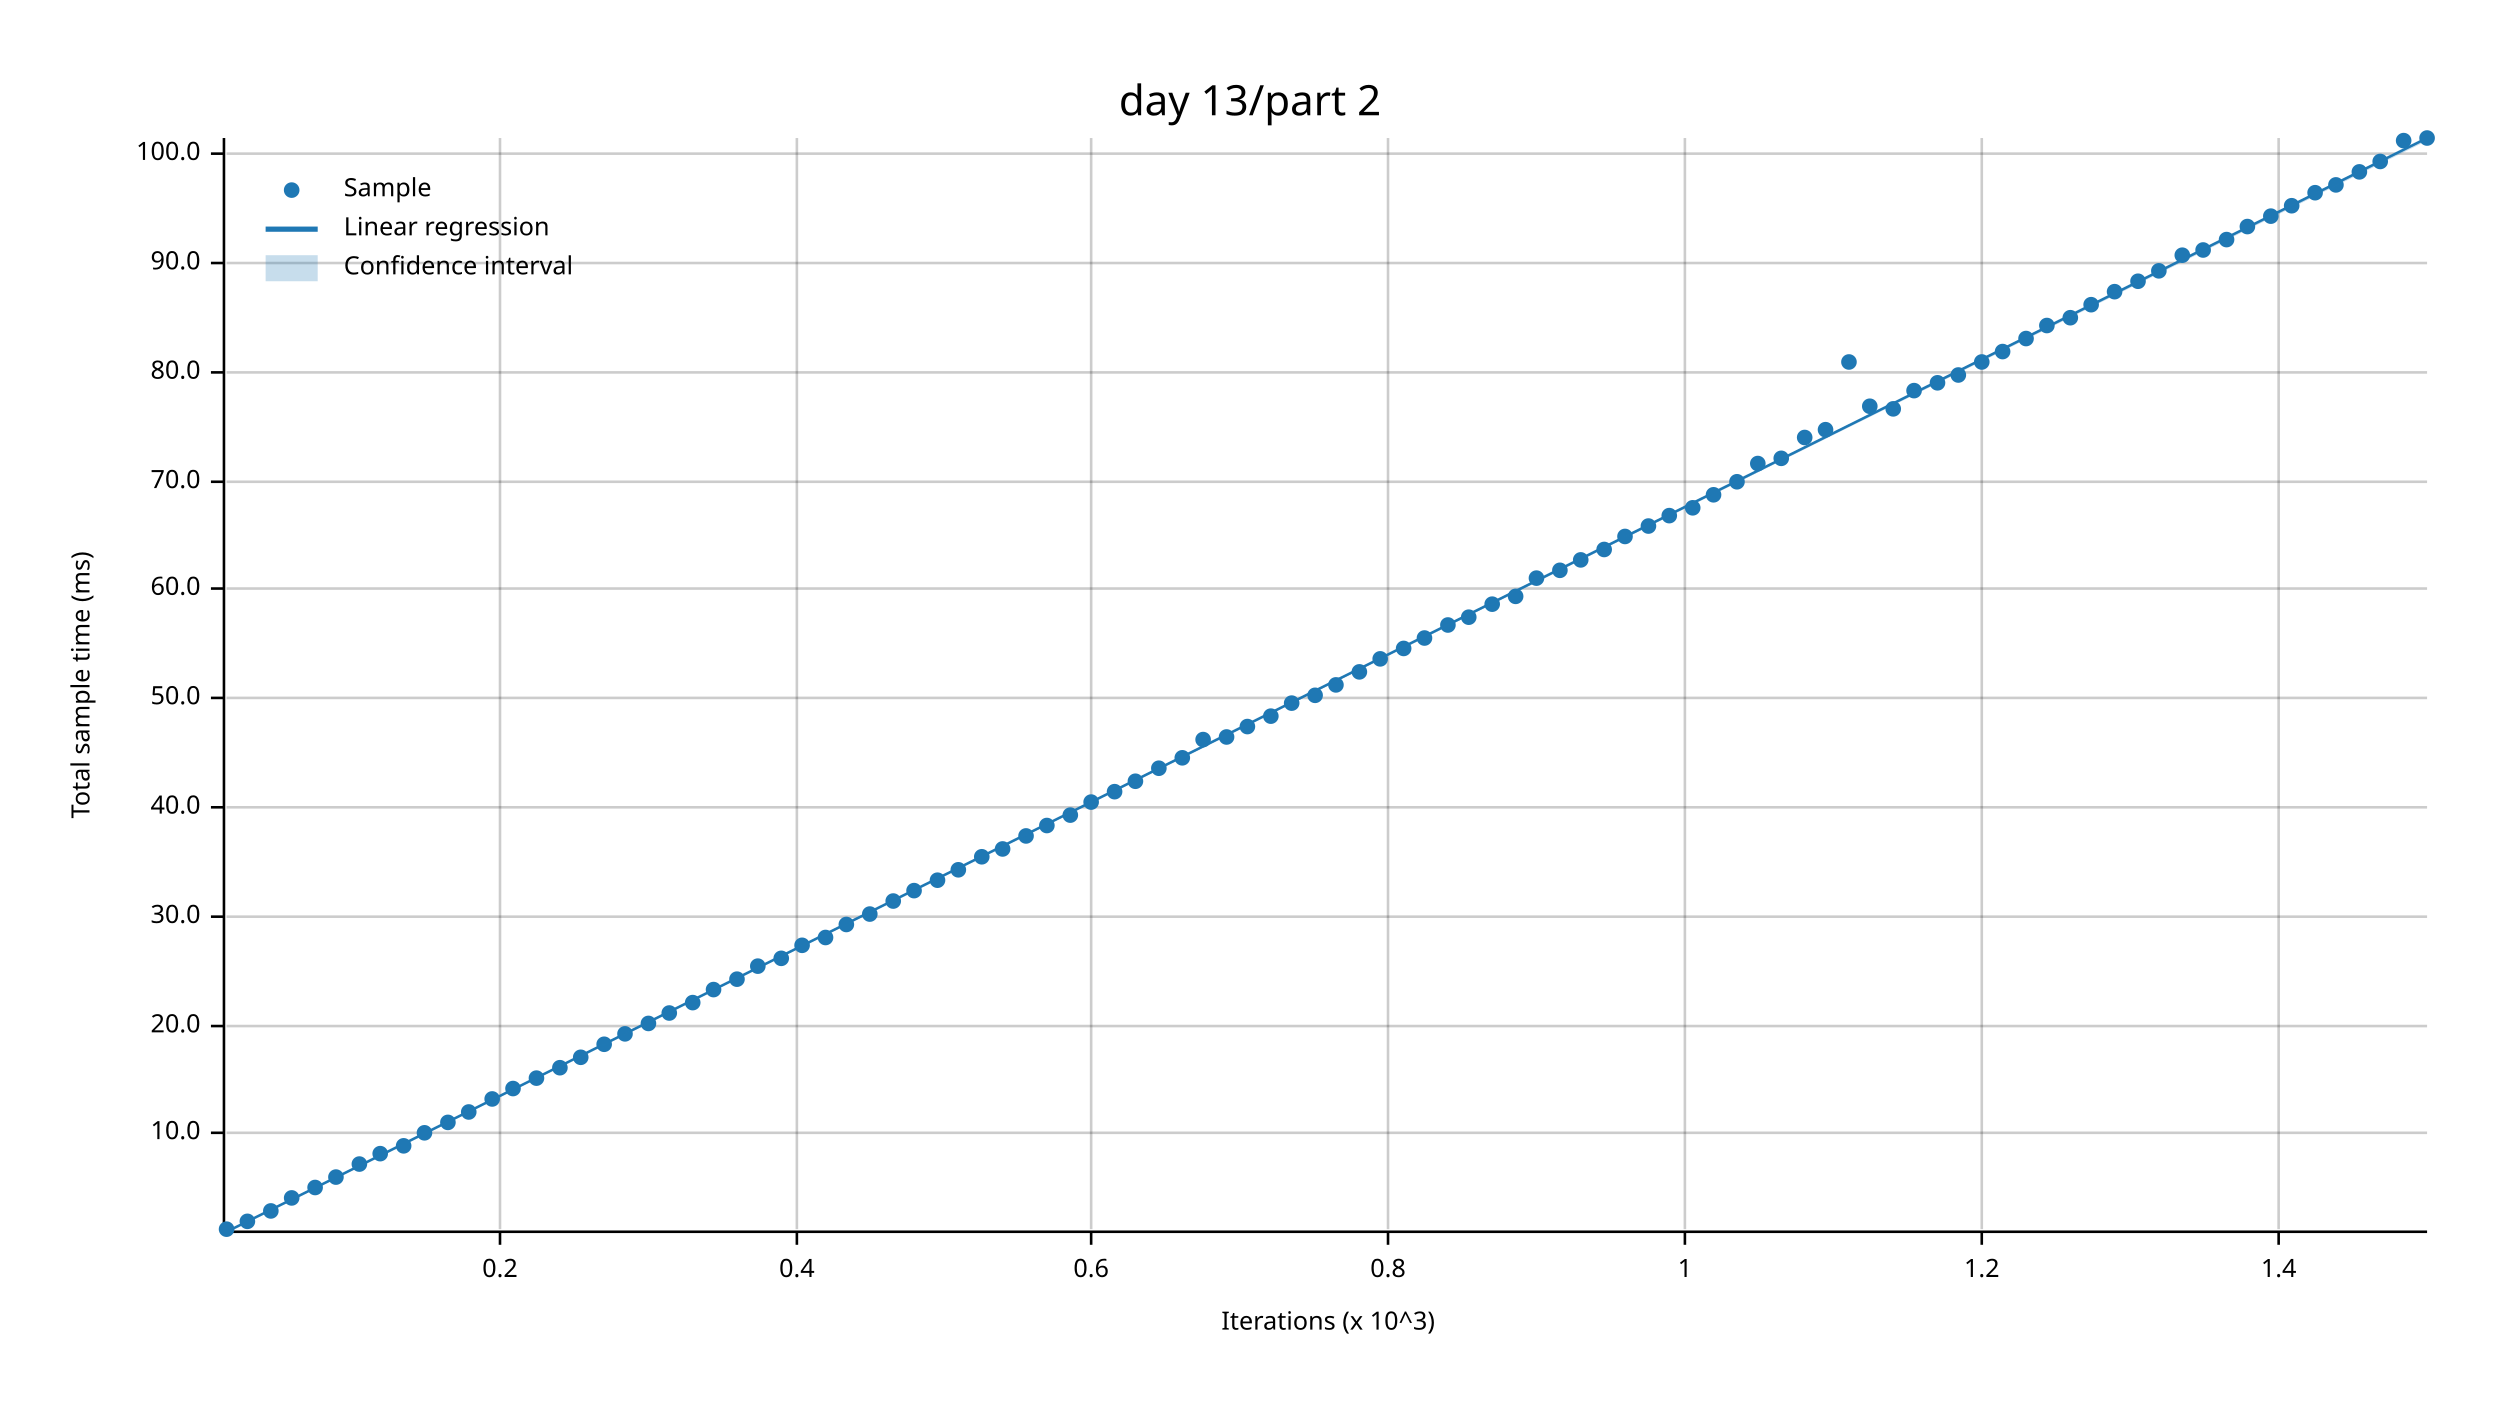
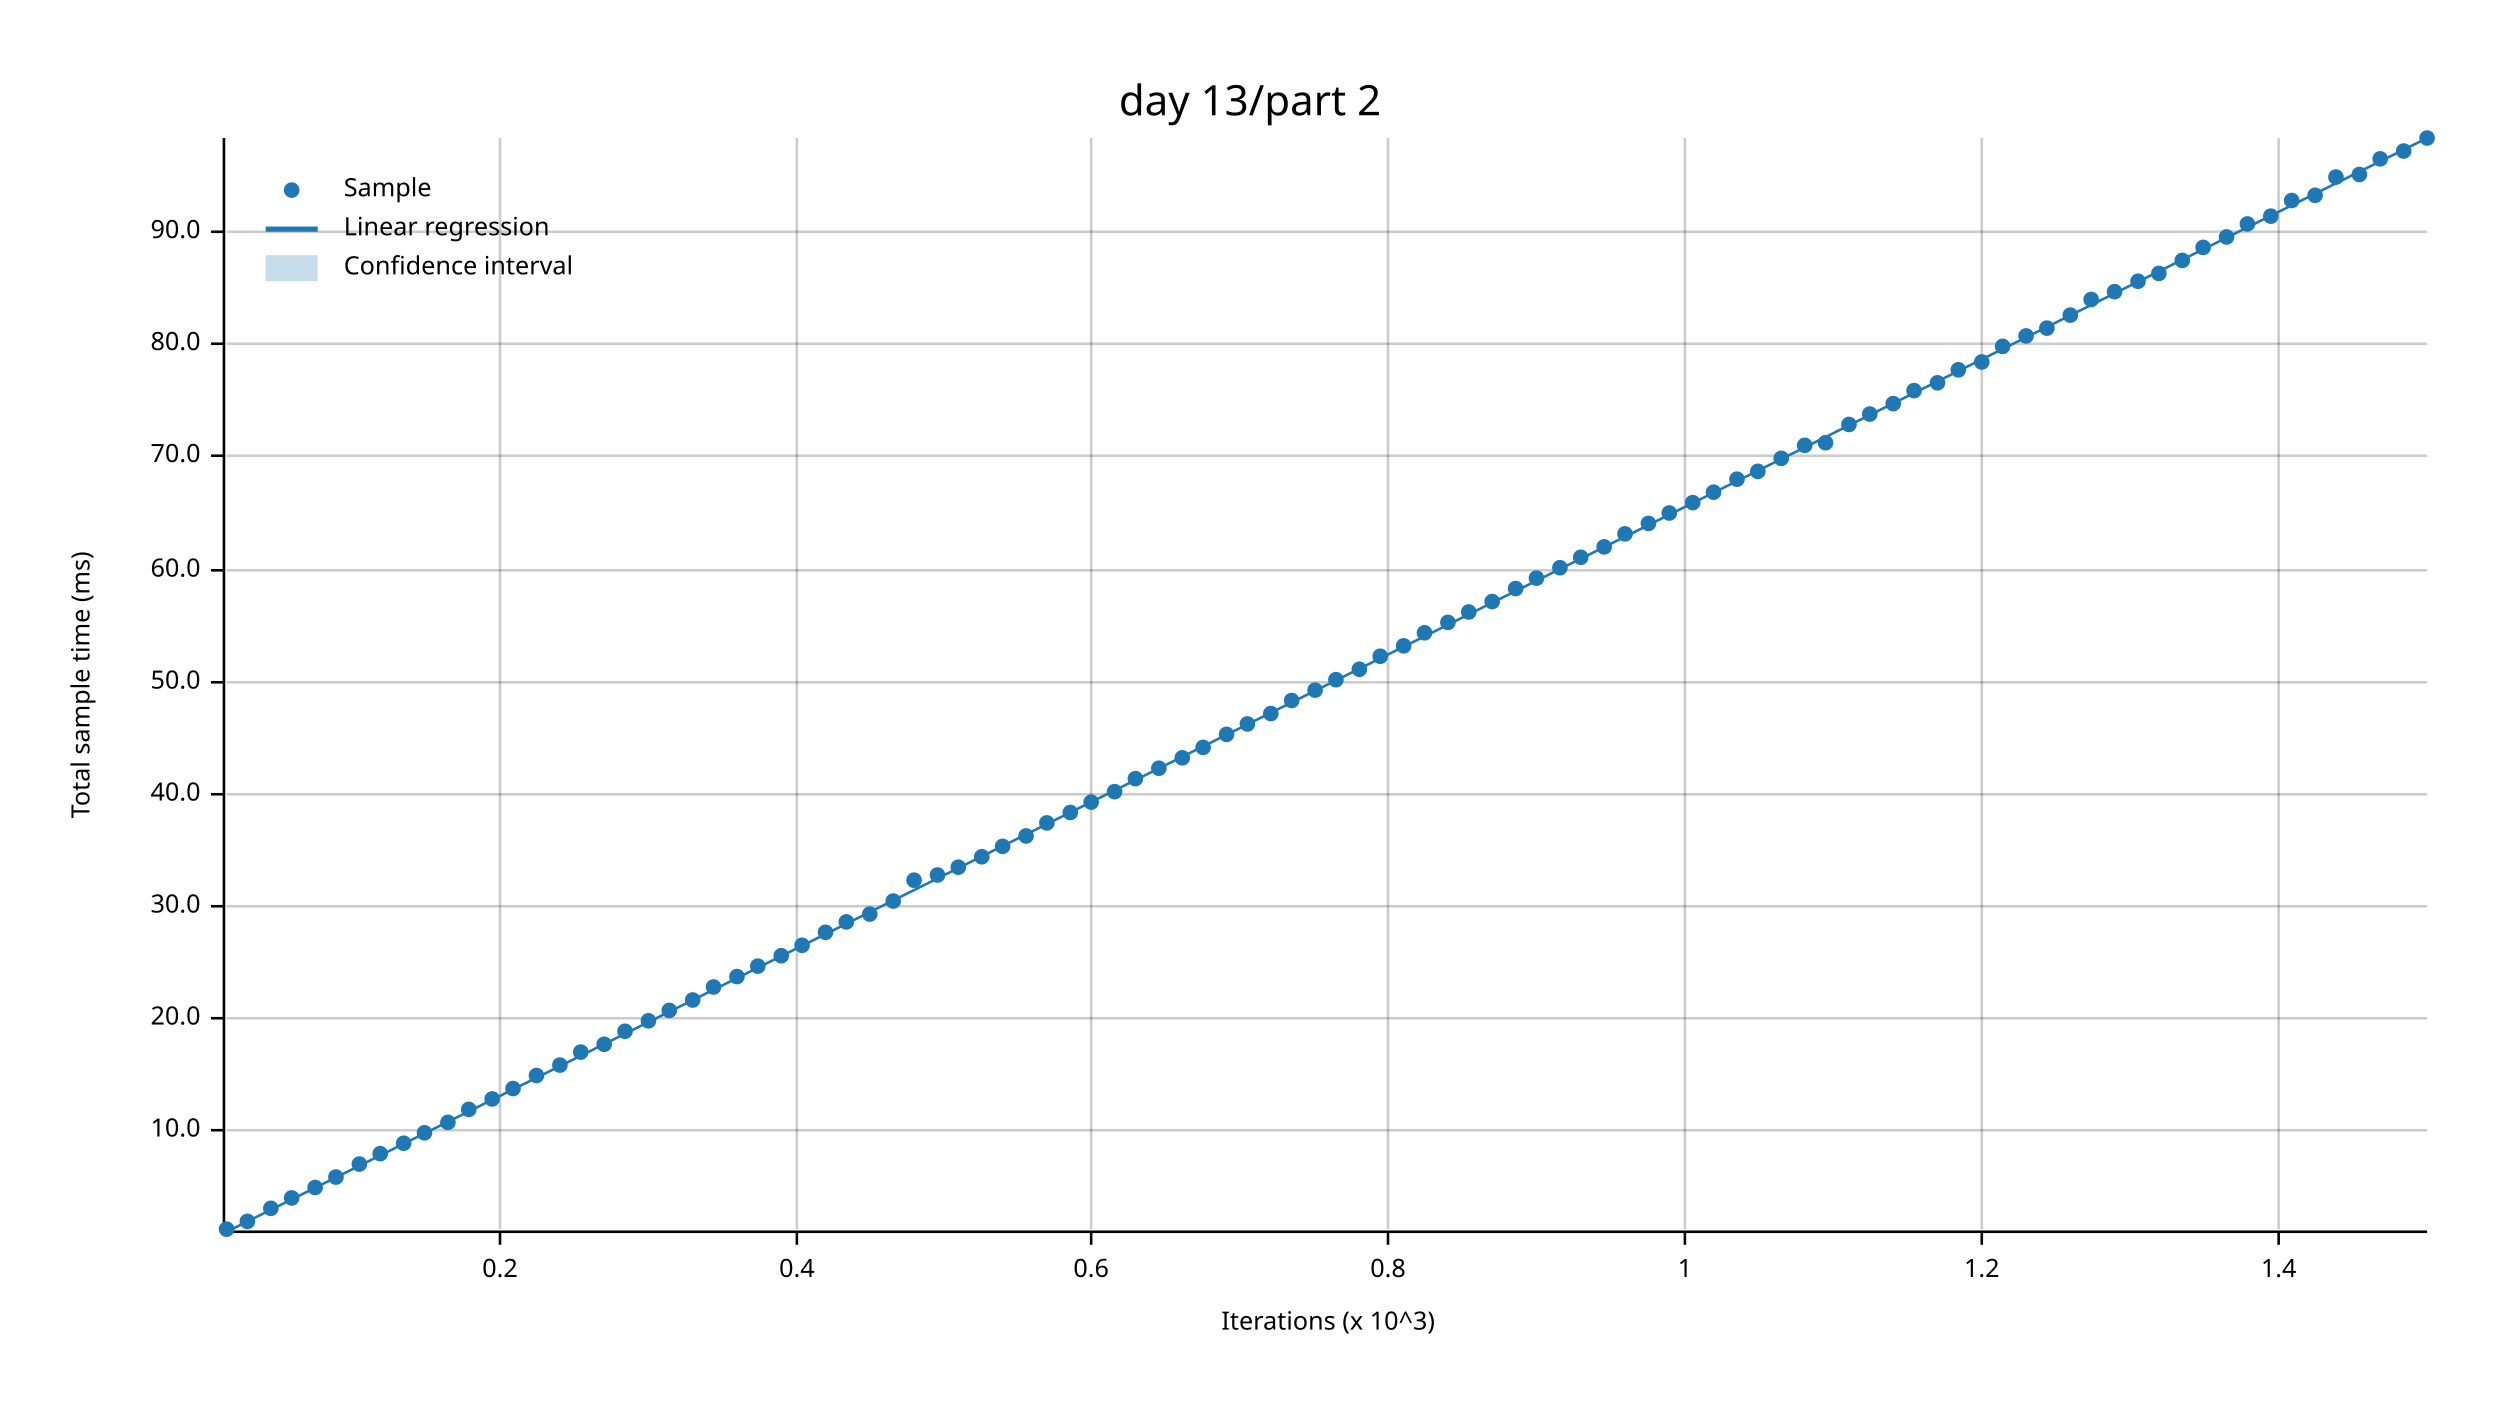
<svg xmlns="http://www.w3.org/2000/svg" width="960" height="540" viewBox="0 0 960 540">
  <text x="480" y="32" dy="0.76em" text-anchor="middle" font-family="sans-serif" font-size="16.129" opacity="1" fill="#000000">
day 13/part 2
</text>
  <text x="27" y="263" dy="0.76em" text-anchor="middle" font-family="sans-serif" font-size="9.677" opacity="1" fill="#000000" transform="rotate(270, 27, 263)">
Total sample time (ms)
</text>
  <text x="510" y="513" dy="-0.5ex" text-anchor="middle" font-family="sans-serif" font-size="9.677" opacity="1" fill="#000000">
Iterations (x 10^3)
</text>
  <line opacity="0.2" stroke="#000000" stroke-width="1" x1="192" y1="472" x2="192" y2="53" />
  <line opacity="0.2" stroke="#000000" stroke-width="1" x1="306" y1="472" x2="306" y2="53" />
  <line opacity="0.2" stroke="#000000" stroke-width="1" x1="419" y1="472" x2="419" y2="53" />
  <line opacity="0.2" stroke="#000000" stroke-width="1" x1="533" y1="472" x2="533" y2="53" />
  <line opacity="0.2" stroke="#000000" stroke-width="1" x1="647" y1="472" x2="647" y2="53" />
  <line opacity="0.2" stroke="#000000" stroke-width="1" x1="761" y1="472" x2="761" y2="53" />
  <line opacity="0.2" stroke="#000000" stroke-width="1" x1="875" y1="472" x2="875" y2="53" />
-   <line opacity="0.2" stroke="#000000" stroke-width="1" x1="87" y1="435" x2="932" y2="435" />
-   <line opacity="0.2" stroke="#000000" stroke-width="1" x1="87" y1="394" x2="932" y2="394" />
-   <line opacity="0.2" stroke="#000000" stroke-width="1" x1="87" y1="352" x2="932" y2="352" />
-   <line opacity="0.2" stroke="#000000" stroke-width="1" x1="87" y1="310" x2="932" y2="310" />
-   <line opacity="0.2" stroke="#000000" stroke-width="1" x1="87" y1="268" x2="932" y2="268" />
-   <line opacity="0.2" stroke="#000000" stroke-width="1" x1="87" y1="226" x2="932" y2="226" />
-   <line opacity="0.2" stroke="#000000" stroke-width="1" x1="87" y1="185" x2="932" y2="185" />
-   <line opacity="0.2" stroke="#000000" stroke-width="1" x1="87" y1="143" x2="932" y2="143" />
-   <line opacity="0.2" stroke="#000000" stroke-width="1" x1="87" y1="101" x2="932" y2="101" />
-   <line opacity="0.2" stroke="#000000" stroke-width="1" x1="87" y1="59" x2="932" y2="59" />
+   <line opacity="0.2" stroke="#000000" stroke-width="1" x1="87" y1="434" x2="932" y2="434" />
+   <line opacity="0.2" stroke="#000000" stroke-width="1" x1="87" y1="391" x2="932" y2="391" />
+   <line opacity="0.2" stroke="#000000" stroke-width="1" x1="87" y1="348" x2="932" y2="348" />
+   <line opacity="0.2" stroke="#000000" stroke-width="1" x1="87" y1="305" x2="932" y2="305" />
+   <line opacity="0.2" stroke="#000000" stroke-width="1" x1="87" y1="262" x2="932" y2="262" />
+   <line opacity="0.2" stroke="#000000" stroke-width="1" x1="87" y1="219" x2="932" y2="219" />
+   <line opacity="0.2" stroke="#000000" stroke-width="1" x1="87" y1="175" x2="932" y2="175" />
+   <line opacity="0.2" stroke="#000000" stroke-width="1" x1="87" y1="132" x2="932" y2="132" />
+   <line opacity="0.2" stroke="#000000" stroke-width="1" x1="87" y1="89" x2="932" y2="89" />
  <polyline fill="none" opacity="1" stroke="#000000" stroke-width="1" points="86,53 86,472 " />
-   <text x="77" y="435" dy="0.5ex" text-anchor="end" font-family="sans-serif" font-size="9.677" opacity="1" fill="#000000">
+   <text x="77" y="434" dy="0.5ex" text-anchor="end" font-family="sans-serif" font-size="9.677" opacity="1" fill="#000000">
10.0
</text>
-   <polyline fill="none" opacity="1" stroke="#000000" stroke-width="1" points="81,435 86,435 " />
-   <text x="77" y="394" dy="0.5ex" text-anchor="end" font-family="sans-serif" font-size="9.677" opacity="1" fill="#000000">
+   <polyline fill="none" opacity="1" stroke="#000000" stroke-width="1" points="81,434 86,434 " />
+   <text x="77" y="391" dy="0.5ex" text-anchor="end" font-family="sans-serif" font-size="9.677" opacity="1" fill="#000000">
20.0
</text>
-   <polyline fill="none" opacity="1" stroke="#000000" stroke-width="1" points="81,394 86,394 " />
-   <text x="77" y="352" dy="0.5ex" text-anchor="end" font-family="sans-serif" font-size="9.677" opacity="1" fill="#000000">
+   <polyline fill="none" opacity="1" stroke="#000000" stroke-width="1" points="81,391 86,391 " />
+   <text x="77" y="348" dy="0.5ex" text-anchor="end" font-family="sans-serif" font-size="9.677" opacity="1" fill="#000000">
30.0
</text>
-   <polyline fill="none" opacity="1" stroke="#000000" stroke-width="1" points="81,352 86,352 " />
-   <text x="77" y="310" dy="0.5ex" text-anchor="end" font-family="sans-serif" font-size="9.677" opacity="1" fill="#000000">
+   <polyline fill="none" opacity="1" stroke="#000000" stroke-width="1" points="81,348 86,348 " />
+   <text x="77" y="305" dy="0.5ex" text-anchor="end" font-family="sans-serif" font-size="9.677" opacity="1" fill="#000000">
40.0
</text>
-   <polyline fill="none" opacity="1" stroke="#000000" stroke-width="1" points="81,310 86,310 " />
-   <text x="77" y="268" dy="0.5ex" text-anchor="end" font-family="sans-serif" font-size="9.677" opacity="1" fill="#000000">
+   <polyline fill="none" opacity="1" stroke="#000000" stroke-width="1" points="81,305 86,305 " />
+   <text x="77" y="262" dy="0.5ex" text-anchor="end" font-family="sans-serif" font-size="9.677" opacity="1" fill="#000000">
50.0
</text>
-   <polyline fill="none" opacity="1" stroke="#000000" stroke-width="1" points="81,268 86,268 " />
-   <text x="77" y="226" dy="0.5ex" text-anchor="end" font-family="sans-serif" font-size="9.677" opacity="1" fill="#000000">
+   <polyline fill="none" opacity="1" stroke="#000000" stroke-width="1" points="81,262 86,262 " />
+   <text x="77" y="219" dy="0.5ex" text-anchor="end" font-family="sans-serif" font-size="9.677" opacity="1" fill="#000000">
60.0
</text>
-   <polyline fill="none" opacity="1" stroke="#000000" stroke-width="1" points="81,226 86,226 " />
-   <text x="77" y="185" dy="0.5ex" text-anchor="end" font-family="sans-serif" font-size="9.677" opacity="1" fill="#000000">
+   <polyline fill="none" opacity="1" stroke="#000000" stroke-width="1" points="81,219 86,219 " />
+   <text x="77" y="175" dy="0.5ex" text-anchor="end" font-family="sans-serif" font-size="9.677" opacity="1" fill="#000000">
70.0
</text>
-   <polyline fill="none" opacity="1" stroke="#000000" stroke-width="1" points="81,185 86,185 " />
-   <text x="77" y="143" dy="0.5ex" text-anchor="end" font-family="sans-serif" font-size="9.677" opacity="1" fill="#000000">
+   <polyline fill="none" opacity="1" stroke="#000000" stroke-width="1" points="81,175 86,175 " />
+   <text x="77" y="132" dy="0.5ex" text-anchor="end" font-family="sans-serif" font-size="9.677" opacity="1" fill="#000000">
80.0
</text>
-   <polyline fill="none" opacity="1" stroke="#000000" stroke-width="1" points="81,143 86,143 " />
-   <text x="77" y="101" dy="0.5ex" text-anchor="end" font-family="sans-serif" font-size="9.677" opacity="1" fill="#000000">
+   <polyline fill="none" opacity="1" stroke="#000000" stroke-width="1" points="81,132 86,132 " />
+   <text x="77" y="89" dy="0.5ex" text-anchor="end" font-family="sans-serif" font-size="9.677" opacity="1" fill="#000000">
90.0
</text>
-   <polyline fill="none" opacity="1" stroke="#000000" stroke-width="1" points="81,101 86,101 " />
-   <text x="77" y="59" dy="0.5ex" text-anchor="end" font-family="sans-serif" font-size="9.677" opacity="1" fill="#000000">
- 100.0
- </text>
-   <polyline fill="none" opacity="1" stroke="#000000" stroke-width="1" points="81,59 86,59 " />
+   <polyline fill="none" opacity="1" stroke="#000000" stroke-width="1" points="81,89 86,89 " />
  <polyline fill="none" opacity="1" stroke="#000000" stroke-width="1" points="87,473 932,473 " />
  <text x="192" y="483" dy="0.76em" text-anchor="middle" font-family="sans-serif" font-size="9.677" opacity="1" fill="#000000">
0.2
</text>
  <polyline fill="none" opacity="1" stroke="#000000" stroke-width="1" points="192,473 192,478 " />
  <text x="306" y="483" dy="0.76em" text-anchor="middle" font-family="sans-serif" font-size="9.677" opacity="1" fill="#000000">
0.4
</text>
  <polyline fill="none" opacity="1" stroke="#000000" stroke-width="1" points="306,473 306,478 " />
  <text x="419" y="483" dy="0.76em" text-anchor="middle" font-family="sans-serif" font-size="9.677" opacity="1" fill="#000000">
0.6
</text>
  <polyline fill="none" opacity="1" stroke="#000000" stroke-width="1" points="419,473 419,478 " />
  <text x="533" y="483" dy="0.76em" text-anchor="middle" font-family="sans-serif" font-size="9.677" opacity="1" fill="#000000">
0.8
</text>
  <polyline fill="none" opacity="1" stroke="#000000" stroke-width="1" points="533,473 533,478 " />
  <text x="647" y="483" dy="0.76em" text-anchor="middle" font-family="sans-serif" font-size="9.677" opacity="1" fill="#000000">
1
</text>
  <polyline fill="none" opacity="1" stroke="#000000" stroke-width="1" points="647,473 647,478 " />
  <text x="761" y="483" dy="0.76em" text-anchor="middle" font-family="sans-serif" font-size="9.677" opacity="1" fill="#000000">
1.2
</text>
  <polyline fill="none" opacity="1" stroke="#000000" stroke-width="1" points="761,473 761,478 " />
  <text x="875" y="483" dy="0.76em" text-anchor="middle" font-family="sans-serif" font-size="9.677" opacity="1" fill="#000000">
1.4
</text>
  <polyline fill="none" opacity="1" stroke="#000000" stroke-width="1" points="875,473 875,478 " />
  <circle cx="87" cy="472" r="3" opacity="1" fill="#1F78B4" stroke="none" stroke-width="1" />
  <circle cx="95" cy="469" r="3" opacity="1" fill="#1F78B4" stroke="none" stroke-width="1" />
-   <circle cx="104" cy="465" r="3" opacity="1" fill="#1F78B4" stroke="none" stroke-width="1" />
+   <circle cx="104" cy="464" r="3" opacity="1" fill="#1F78B4" stroke="none" stroke-width="1" />
  <circle cx="112" cy="460" r="3" opacity="1" fill="#1F78B4" stroke="none" stroke-width="1" />
  <circle cx="121" cy="456" r="3" opacity="1" fill="#1F78B4" stroke="none" stroke-width="1" />
  <circle cx="129" cy="452" r="3" opacity="1" fill="#1F78B4" stroke="none" stroke-width="1" />
  <circle cx="138" cy="447" r="3" opacity="1" fill="#1F78B4" stroke="none" stroke-width="1" />
  <circle cx="146" cy="443" r="3" opacity="1" fill="#1F78B4" stroke="none" stroke-width="1" />
-   <circle cx="155" cy="440" r="3" opacity="1" fill="#1F78B4" stroke="none" stroke-width="1" />
+   <circle cx="155" cy="439" r="3" opacity="1" fill="#1F78B4" stroke="none" stroke-width="1" />
  <circle cx="163" cy="435" r="3" opacity="1" fill="#1F78B4" stroke="none" stroke-width="1" />
  <circle cx="172" cy="431" r="3" opacity="1" fill="#1F78B4" stroke="none" stroke-width="1" />
-   <circle cx="180" cy="427" r="3" opacity="1" fill="#1F78B4" stroke="none" stroke-width="1" />
+   <circle cx="180" cy="426" r="3" opacity="1" fill="#1F78B4" stroke="none" stroke-width="1" />
  <circle cx="189" cy="422" r="3" opacity="1" fill="#1F78B4" stroke="none" stroke-width="1" />
  <circle cx="197" cy="418" r="3" opacity="1" fill="#1F78B4" stroke="none" stroke-width="1" />
-   <circle cx="206" cy="414" r="3" opacity="1" fill="#1F78B4" stroke="none" stroke-width="1" />
-   <circle cx="215" cy="410" r="3" opacity="1" fill="#1F78B4" stroke="none" stroke-width="1" />
-   <circle cx="223" cy="406" r="3" opacity="1" fill="#1F78B4" stroke="none" stroke-width="1" />
+   <circle cx="206" cy="413" r="3" opacity="1" fill="#1F78B4" stroke="none" stroke-width="1" />
+   <circle cx="215" cy="409" r="3" opacity="1" fill="#1F78B4" stroke="none" stroke-width="1" />
+   <circle cx="223" cy="404" r="3" opacity="1" fill="#1F78B4" stroke="none" stroke-width="1" />
  <circle cx="232" cy="401" r="3" opacity="1" fill="#1F78B4" stroke="none" stroke-width="1" />
-   <circle cx="240" cy="397" r="3" opacity="1" fill="#1F78B4" stroke="none" stroke-width="1" />
-   <circle cx="249" cy="393" r="3" opacity="1" fill="#1F78B4" stroke="none" stroke-width="1" />
-   <circle cx="257" cy="389" r="3" opacity="1" fill="#1F78B4" stroke="none" stroke-width="1" />
-   <circle cx="266" cy="385" r="3" opacity="1" fill="#1F78B4" stroke="none" stroke-width="1" />
-   <circle cx="274" cy="380" r="3" opacity="1" fill="#1F78B4" stroke="none" stroke-width="1" />
-   <circle cx="283" cy="376" r="3" opacity="1" fill="#1F78B4" stroke="none" stroke-width="1" />
+   <circle cx="240" cy="396" r="3" opacity="1" fill="#1F78B4" stroke="none" stroke-width="1" />
+   <circle cx="249" cy="392" r="3" opacity="1" fill="#1F78B4" stroke="none" stroke-width="1" />
+   <circle cx="257" cy="388" r="3" opacity="1" fill="#1F78B4" stroke="none" stroke-width="1" />
+   <circle cx="266" cy="384" r="3" opacity="1" fill="#1F78B4" stroke="none" stroke-width="1" />
+   <circle cx="274" cy="379" r="3" opacity="1" fill="#1F78B4" stroke="none" stroke-width="1" />
+   <circle cx="283" cy="375" r="3" opacity="1" fill="#1F78B4" stroke="none" stroke-width="1" />
  <circle cx="291" cy="371" r="3" opacity="1" fill="#1F78B4" stroke="none" stroke-width="1" />
-   <circle cx="300" cy="368" r="3" opacity="1" fill="#1F78B4" stroke="none" stroke-width="1" />
+   <circle cx="300" cy="367" r="3" opacity="1" fill="#1F78B4" stroke="none" stroke-width="1" />
  <circle cx="308" cy="363" r="3" opacity="1" fill="#1F78B4" stroke="none" stroke-width="1" />
-   <circle cx="317" cy="360" r="3" opacity="1" fill="#1F78B4" stroke="none" stroke-width="1" />
-   <circle cx="325" cy="355" r="3" opacity="1" fill="#1F78B4" stroke="none" stroke-width="1" />
+   <circle cx="317" cy="358" r="3" opacity="1" fill="#1F78B4" stroke="none" stroke-width="1" />
+   <circle cx="325" cy="354" r="3" opacity="1" fill="#1F78B4" stroke="none" stroke-width="1" />
  <circle cx="334" cy="351" r="3" opacity="1" fill="#1F78B4" stroke="none" stroke-width="1" />
  <circle cx="343" cy="346" r="3" opacity="1" fill="#1F78B4" stroke="none" stroke-width="1" />
-   <circle cx="351" cy="342" r="3" opacity="1" fill="#1F78B4" stroke="none" stroke-width="1" />
-   <circle cx="360" cy="338" r="3" opacity="1" fill="#1F78B4" stroke="none" stroke-width="1" />
-   <circle cx="368" cy="334" r="3" opacity="1" fill="#1F78B4" stroke="none" stroke-width="1" />
+   <circle cx="351" cy="338" r="3" opacity="1" fill="#1F78B4" stroke="none" stroke-width="1" />
+   <circle cx="360" cy="336" r="3" opacity="1" fill="#1F78B4" stroke="none" stroke-width="1" />
+   <circle cx="368" cy="333" r="3" opacity="1" fill="#1F78B4" stroke="none" stroke-width="1" />
  <circle cx="377" cy="329" r="3" opacity="1" fill="#1F78B4" stroke="none" stroke-width="1" />
-   <circle cx="385" cy="326" r="3" opacity="1" fill="#1F78B4" stroke="none" stroke-width="1" />
+   <circle cx="385" cy="325" r="3" opacity="1" fill="#1F78B4" stroke="none" stroke-width="1" />
  <circle cx="394" cy="321" r="3" opacity="1" fill="#1F78B4" stroke="none" stroke-width="1" />
-   <circle cx="402" cy="317" r="3" opacity="1" fill="#1F78B4" stroke="none" stroke-width="1" />
-   <circle cx="411" cy="313" r="3" opacity="1" fill="#1F78B4" stroke="none" stroke-width="1" />
+   <circle cx="402" cy="316" r="3" opacity="1" fill="#1F78B4" stroke="none" stroke-width="1" />
+   <circle cx="411" cy="312" r="3" opacity="1" fill="#1F78B4" stroke="none" stroke-width="1" />
  <circle cx="419" cy="308" r="3" opacity="1" fill="#1F78B4" stroke="none" stroke-width="1" />
  <circle cx="428" cy="304" r="3" opacity="1" fill="#1F78B4" stroke="none" stroke-width="1" />
-   <circle cx="436" cy="300" r="3" opacity="1" fill="#1F78B4" stroke="none" stroke-width="1" />
+   <circle cx="436" cy="299" r="3" opacity="1" fill="#1F78B4" stroke="none" stroke-width="1" />
  <circle cx="445" cy="295" r="3" opacity="1" fill="#1F78B4" stroke="none" stroke-width="1" />
  <circle cx="454" cy="291" r="3" opacity="1" fill="#1F78B4" stroke="none" stroke-width="1" />
-   <circle cx="462" cy="284" r="3" opacity="1" fill="#1F78B4" stroke="none" stroke-width="1" />
-   <circle cx="471" cy="283" r="3" opacity="1" fill="#1F78B4" stroke="none" stroke-width="1" />
-   <circle cx="479" cy="279" r="3" opacity="1" fill="#1F78B4" stroke="none" stroke-width="1" />
-   <circle cx="488" cy="275" r="3" opacity="1" fill="#1F78B4" stroke="none" stroke-width="1" />
-   <circle cx="496" cy="270" r="3" opacity="1" fill="#1F78B4" stroke="none" stroke-width="1" />
-   <circle cx="505" cy="267" r="3" opacity="1" fill="#1F78B4" stroke="none" stroke-width="1" />
-   <circle cx="513" cy="263" r="3" opacity="1" fill="#1F78B4" stroke="none" stroke-width="1" />
-   <circle cx="522" cy="258" r="3" opacity="1" fill="#1F78B4" stroke="none" stroke-width="1" />
-   <circle cx="530" cy="253" r="3" opacity="1" fill="#1F78B4" stroke="none" stroke-width="1" />
-   <circle cx="539" cy="249" r="3" opacity="1" fill="#1F78B4" stroke="none" stroke-width="1" />
-   <circle cx="547" cy="245" r="3" opacity="1" fill="#1F78B4" stroke="none" stroke-width="1" />
-   <circle cx="556" cy="240" r="3" opacity="1" fill="#1F78B4" stroke="none" stroke-width="1" />
-   <circle cx="564" cy="237" r="3" opacity="1" fill="#1F78B4" stroke="none" stroke-width="1" />
-   <circle cx="573" cy="232" r="3" opacity="1" fill="#1F78B4" stroke="none" stroke-width="1" />
-   <circle cx="582" cy="229" r="3" opacity="1" fill="#1F78B4" stroke="none" stroke-width="1" />
+   <circle cx="462" cy="287" r="3" opacity="1" fill="#1F78B4" stroke="none" stroke-width="1" />
+   <circle cx="471" cy="282" r="3" opacity="1" fill="#1F78B4" stroke="none" stroke-width="1" />
+   <circle cx="479" cy="278" r="3" opacity="1" fill="#1F78B4" stroke="none" stroke-width="1" />
+   <circle cx="488" cy="274" r="3" opacity="1" fill="#1F78B4" stroke="none" stroke-width="1" />
+   <circle cx="496" cy="269" r="3" opacity="1" fill="#1F78B4" stroke="none" stroke-width="1" />
+   <circle cx="505" cy="265" r="3" opacity="1" fill="#1F78B4" stroke="none" stroke-width="1" />
+   <circle cx="513" cy="261" r="3" opacity="1" fill="#1F78B4" stroke="none" stroke-width="1" />
+   <circle cx="522" cy="257" r="3" opacity="1" fill="#1F78B4" stroke="none" stroke-width="1" />
+   <circle cx="530" cy="252" r="3" opacity="1" fill="#1F78B4" stroke="none" stroke-width="1" />
+   <circle cx="539" cy="248" r="3" opacity="1" fill="#1F78B4" stroke="none" stroke-width="1" />
+   <circle cx="547" cy="243" r="3" opacity="1" fill="#1F78B4" stroke="none" stroke-width="1" />
+   <circle cx="556" cy="239" r="3" opacity="1" fill="#1F78B4" stroke="none" stroke-width="1" />
+   <circle cx="564" cy="235" r="3" opacity="1" fill="#1F78B4" stroke="none" stroke-width="1" />
+   <circle cx="573" cy="231" r="3" opacity="1" fill="#1F78B4" stroke="none" stroke-width="1" />
+   <circle cx="582" cy="226" r="3" opacity="1" fill="#1F78B4" stroke="none" stroke-width="1" />
  <circle cx="590" cy="222" r="3" opacity="1" fill="#1F78B4" stroke="none" stroke-width="1" />
-   <circle cx="599" cy="219" r="3" opacity="1" fill="#1F78B4" stroke="none" stroke-width="1" />
-   <circle cx="607" cy="215" r="3" opacity="1" fill="#1F78B4" stroke="none" stroke-width="1" />
-   <circle cx="616" cy="211" r="3" opacity="1" fill="#1F78B4" stroke="none" stroke-width="1" />
-   <circle cx="624" cy="206" r="3" opacity="1" fill="#1F78B4" stroke="none" stroke-width="1" />
-   <circle cx="633" cy="202" r="3" opacity="1" fill="#1F78B4" stroke="none" stroke-width="1" />
-   <circle cx="641" cy="198" r="3" opacity="1" fill="#1F78B4" stroke="none" stroke-width="1" />
-   <circle cx="650" cy="195" r="3" opacity="1" fill="#1F78B4" stroke="none" stroke-width="1" />
-   <circle cx="658" cy="190" r="3" opacity="1" fill="#1F78B4" stroke="none" stroke-width="1" />
-   <circle cx="667" cy="185" r="3" opacity="1" fill="#1F78B4" stroke="none" stroke-width="1" />
-   <circle cx="675" cy="178" r="3" opacity="1" fill="#1F78B4" stroke="none" stroke-width="1" />
+   <circle cx="599" cy="218" r="3" opacity="1" fill="#1F78B4" stroke="none" stroke-width="1" />
+   <circle cx="607" cy="214" r="3" opacity="1" fill="#1F78B4" stroke="none" stroke-width="1" />
+   <circle cx="616" cy="210" r="3" opacity="1" fill="#1F78B4" stroke="none" stroke-width="1" />
+   <circle cx="624" cy="205" r="3" opacity="1" fill="#1F78B4" stroke="none" stroke-width="1" />
+   <circle cx="633" cy="201" r="3" opacity="1" fill="#1F78B4" stroke="none" stroke-width="1" />
+   <circle cx="641" cy="197" r="3" opacity="1" fill="#1F78B4" stroke="none" stroke-width="1" />
+   <circle cx="650" cy="193" r="3" opacity="1" fill="#1F78B4" stroke="none" stroke-width="1" />
+   <circle cx="658" cy="189" r="3" opacity="1" fill="#1F78B4" stroke="none" stroke-width="1" />
+   <circle cx="667" cy="184" r="3" opacity="1" fill="#1F78B4" stroke="none" stroke-width="1" />
+   <circle cx="675" cy="181" r="3" opacity="1" fill="#1F78B4" stroke="none" stroke-width="1" />
  <circle cx="684" cy="176" r="3" opacity="1" fill="#1F78B4" stroke="none" stroke-width="1" />
-   <circle cx="693" cy="168" r="3" opacity="1" fill="#1F78B4" stroke="none" stroke-width="1" />
-   <circle cx="701" cy="165" r="3" opacity="1" fill="#1F78B4" stroke="none" stroke-width="1" />
-   <circle cx="710" cy="139" r="3" opacity="1" fill="#1F78B4" stroke="none" stroke-width="1" />
-   <circle cx="718" cy="156" r="3" opacity="1" fill="#1F78B4" stroke="none" stroke-width="1" />
-   <circle cx="727" cy="157" r="3" opacity="1" fill="#1F78B4" stroke="none" stroke-width="1" />
+   <circle cx="693" cy="171" r="3" opacity="1" fill="#1F78B4" stroke="none" stroke-width="1" />
+   <circle cx="701" cy="170" r="3" opacity="1" fill="#1F78B4" stroke="none" stroke-width="1" />
+   <circle cx="710" cy="163" r="3" opacity="1" fill="#1F78B4" stroke="none" stroke-width="1" />
+   <circle cx="718" cy="159" r="3" opacity="1" fill="#1F78B4" stroke="none" stroke-width="1" />
+   <circle cx="727" cy="155" r="3" opacity="1" fill="#1F78B4" stroke="none" stroke-width="1" />
  <circle cx="735" cy="150" r="3" opacity="1" fill="#1F78B4" stroke="none" stroke-width="1" />
  <circle cx="744" cy="147" r="3" opacity="1" fill="#1F78B4" stroke="none" stroke-width="1" />
-   <circle cx="752" cy="144" r="3" opacity="1" fill="#1F78B4" stroke="none" stroke-width="1" />
+   <circle cx="752" cy="142" r="3" opacity="1" fill="#1F78B4" stroke="none" stroke-width="1" />
  <circle cx="761" cy="139" r="3" opacity="1" fill="#1F78B4" stroke="none" stroke-width="1" />
-   <circle cx="769" cy="135" r="3" opacity="1" fill="#1F78B4" stroke="none" stroke-width="1" />
-   <circle cx="778" cy="130" r="3" opacity="1" fill="#1F78B4" stroke="none" stroke-width="1" />
-   <circle cx="786" cy="125" r="3" opacity="1" fill="#1F78B4" stroke="none" stroke-width="1" />
-   <circle cx="795" cy="122" r="3" opacity="1" fill="#1F78B4" stroke="none" stroke-width="1" />
-   <circle cx="803" cy="117" r="3" opacity="1" fill="#1F78B4" stroke="none" stroke-width="1" />
+   <circle cx="769" cy="133" r="3" opacity="1" fill="#1F78B4" stroke="none" stroke-width="1" />
+   <circle cx="778" cy="129" r="3" opacity="1" fill="#1F78B4" stroke="none" stroke-width="1" />
+   <circle cx="786" cy="126" r="3" opacity="1" fill="#1F78B4" stroke="none" stroke-width="1" />
+   <circle cx="795" cy="121" r="3" opacity="1" fill="#1F78B4" stroke="none" stroke-width="1" />
+   <circle cx="803" cy="115" r="3" opacity="1" fill="#1F78B4" stroke="none" stroke-width="1" />
  <circle cx="812" cy="112" r="3" opacity="1" fill="#1F78B4" stroke="none" stroke-width="1" />
  <circle cx="821" cy="108" r="3" opacity="1" fill="#1F78B4" stroke="none" stroke-width="1" />
-   <circle cx="829" cy="104" r="3" opacity="1" fill="#1F78B4" stroke="none" stroke-width="1" />
-   <circle cx="838" cy="98" r="3" opacity="1" fill="#1F78B4" stroke="none" stroke-width="1" />
-   <circle cx="846" cy="96" r="3" opacity="1" fill="#1F78B4" stroke="none" stroke-width="1" />
-   <circle cx="855" cy="92" r="3" opacity="1" fill="#1F78B4" stroke="none" stroke-width="1" />
-   <circle cx="863" cy="87" r="3" opacity="1" fill="#1F78B4" stroke="none" stroke-width="1" />
+   <circle cx="829" cy="105" r="3" opacity="1" fill="#1F78B4" stroke="none" stroke-width="1" />
+   <circle cx="838" cy="100" r="3" opacity="1" fill="#1F78B4" stroke="none" stroke-width="1" />
+   <circle cx="846" cy="95" r="3" opacity="1" fill="#1F78B4" stroke="none" stroke-width="1" />
+   <circle cx="855" cy="91" r="3" opacity="1" fill="#1F78B4" stroke="none" stroke-width="1" />
+   <circle cx="863" cy="86" r="3" opacity="1" fill="#1F78B4" stroke="none" stroke-width="1" />
  <circle cx="872" cy="83" r="3" opacity="1" fill="#1F78B4" stroke="none" stroke-width="1" />
-   <circle cx="880" cy="79" r="3" opacity="1" fill="#1F78B4" stroke="none" stroke-width="1" />
-   <circle cx="889" cy="74" r="3" opacity="1" fill="#1F78B4" stroke="none" stroke-width="1" />
-   <circle cx="897" cy="71" r="3" opacity="1" fill="#1F78B4" stroke="none" stroke-width="1" />
-   <circle cx="906" cy="66" r="3" opacity="1" fill="#1F78B4" stroke="none" stroke-width="1" />
-   <circle cx="914" cy="62" r="3" opacity="1" fill="#1F78B4" stroke="none" stroke-width="1" />
-   <circle cx="923" cy="54" r="3" opacity="1" fill="#1F78B4" stroke="none" stroke-width="1" />
+   <circle cx="880" cy="77" r="3" opacity="1" fill="#1F78B4" stroke="none" stroke-width="1" />
+   <circle cx="889" cy="75" r="3" opacity="1" fill="#1F78B4" stroke="none" stroke-width="1" />
+   <circle cx="897" cy="68" r="3" opacity="1" fill="#1F78B4" stroke="none" stroke-width="1" />
+   <circle cx="906" cy="67" r="3" opacity="1" fill="#1F78B4" stroke="none" stroke-width="1" />
+   <circle cx="914" cy="61" r="3" opacity="1" fill="#1F78B4" stroke="none" stroke-width="1" />
+   <circle cx="923" cy="58" r="3" opacity="1" fill="#1F78B4" stroke="none" stroke-width="1" />
  <circle cx="932" cy="53" r="3" opacity="1" fill="#1F78B4" stroke="none" stroke-width="1" />
  <polyline fill="none" opacity="1" stroke="#1F78B4" stroke-width="1" points="87,473 932,53 " />
-   <polygon opacity="0.25" fill="#1F78B4" points="87,473 932,54 932,53 " />
+   <polygon opacity="0.25" fill="#1F78B4" points="87,473 932,53 932,53 " />
  <text x="132" y="68" dy="0.76em" text-anchor="start" font-family="sans-serif" font-size="9.677" opacity="1" fill="#000000">
Sample
</text>
  <text x="132" y="83" dy="0.76em" text-anchor="start" font-family="sans-serif" font-size="9.677" opacity="1" fill="#000000">
Linear regression
</text>
  <text x="132" y="98" dy="0.76em" text-anchor="start" font-family="sans-serif" font-size="9.677" opacity="1" fill="#000000">
Confidence interval
</text>
  <circle cx="112" cy="73" r="3" opacity="1" fill="#1F78B4" stroke="none" stroke-width="1" />
  <polyline fill="none" opacity="1" stroke="#1F78B4" stroke-width="2" points="102,88 122,88 " />
  <rect x="102" y="98" width="20" height="10" opacity="0.25" fill="#1F78B4" stroke="none" />
</svg>
